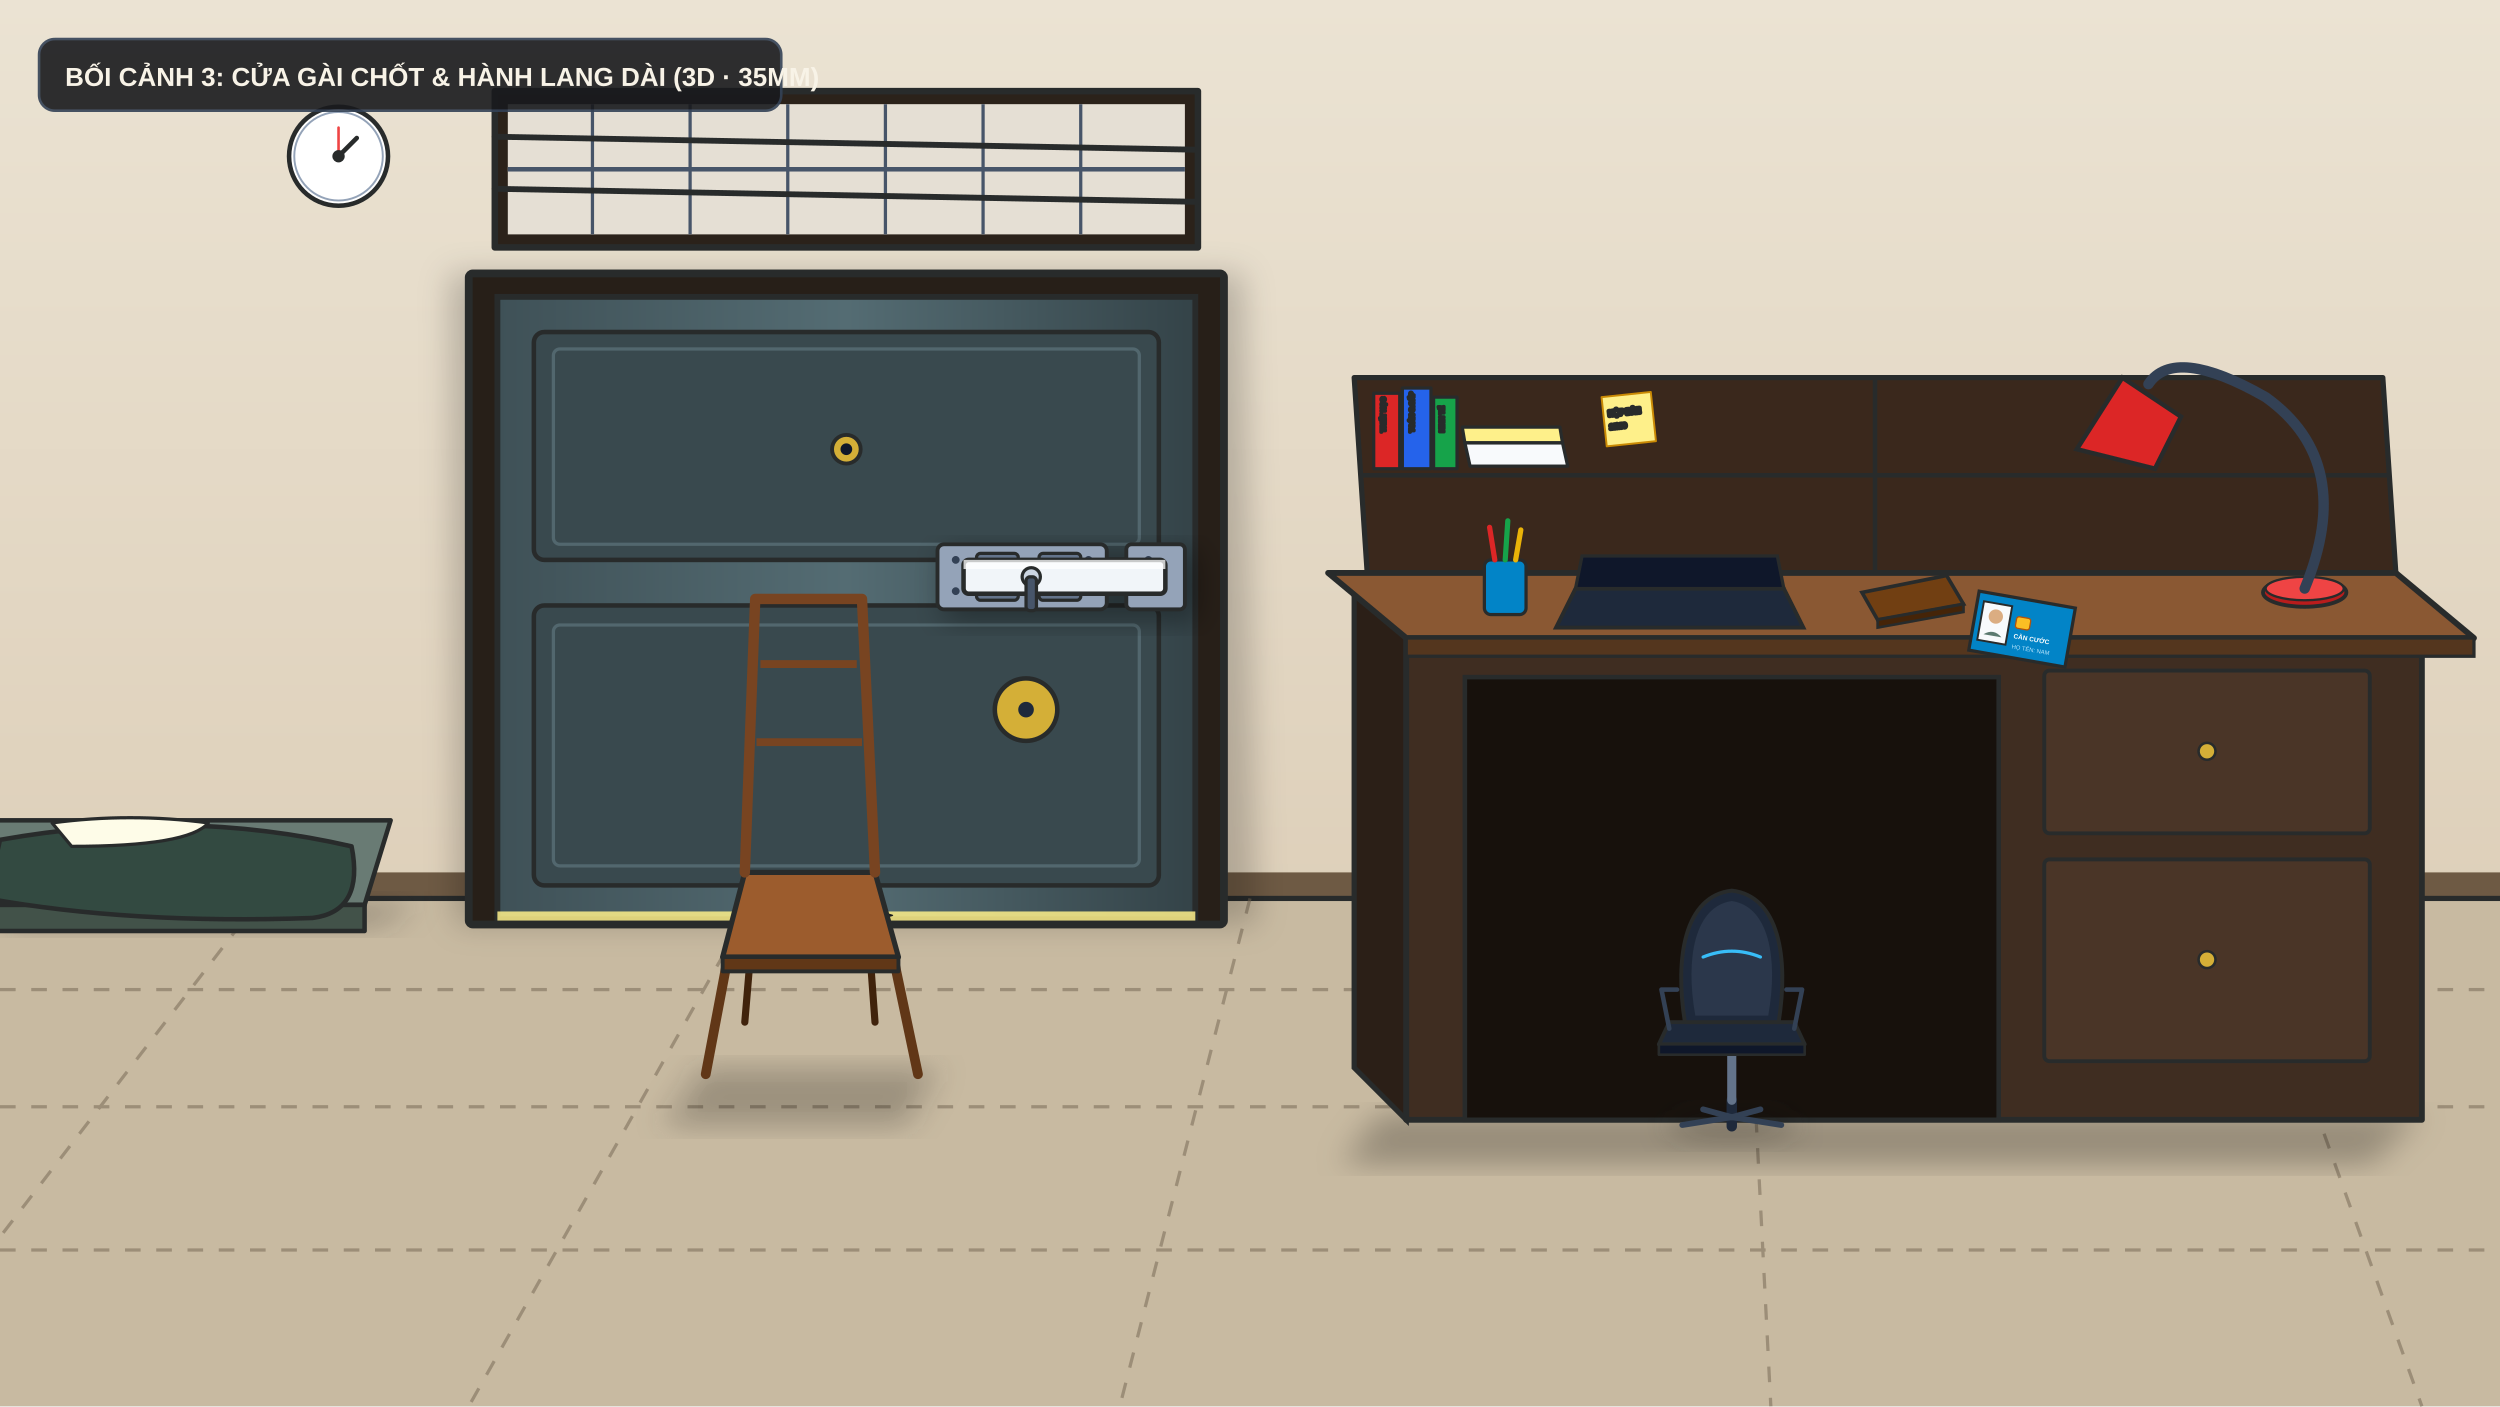
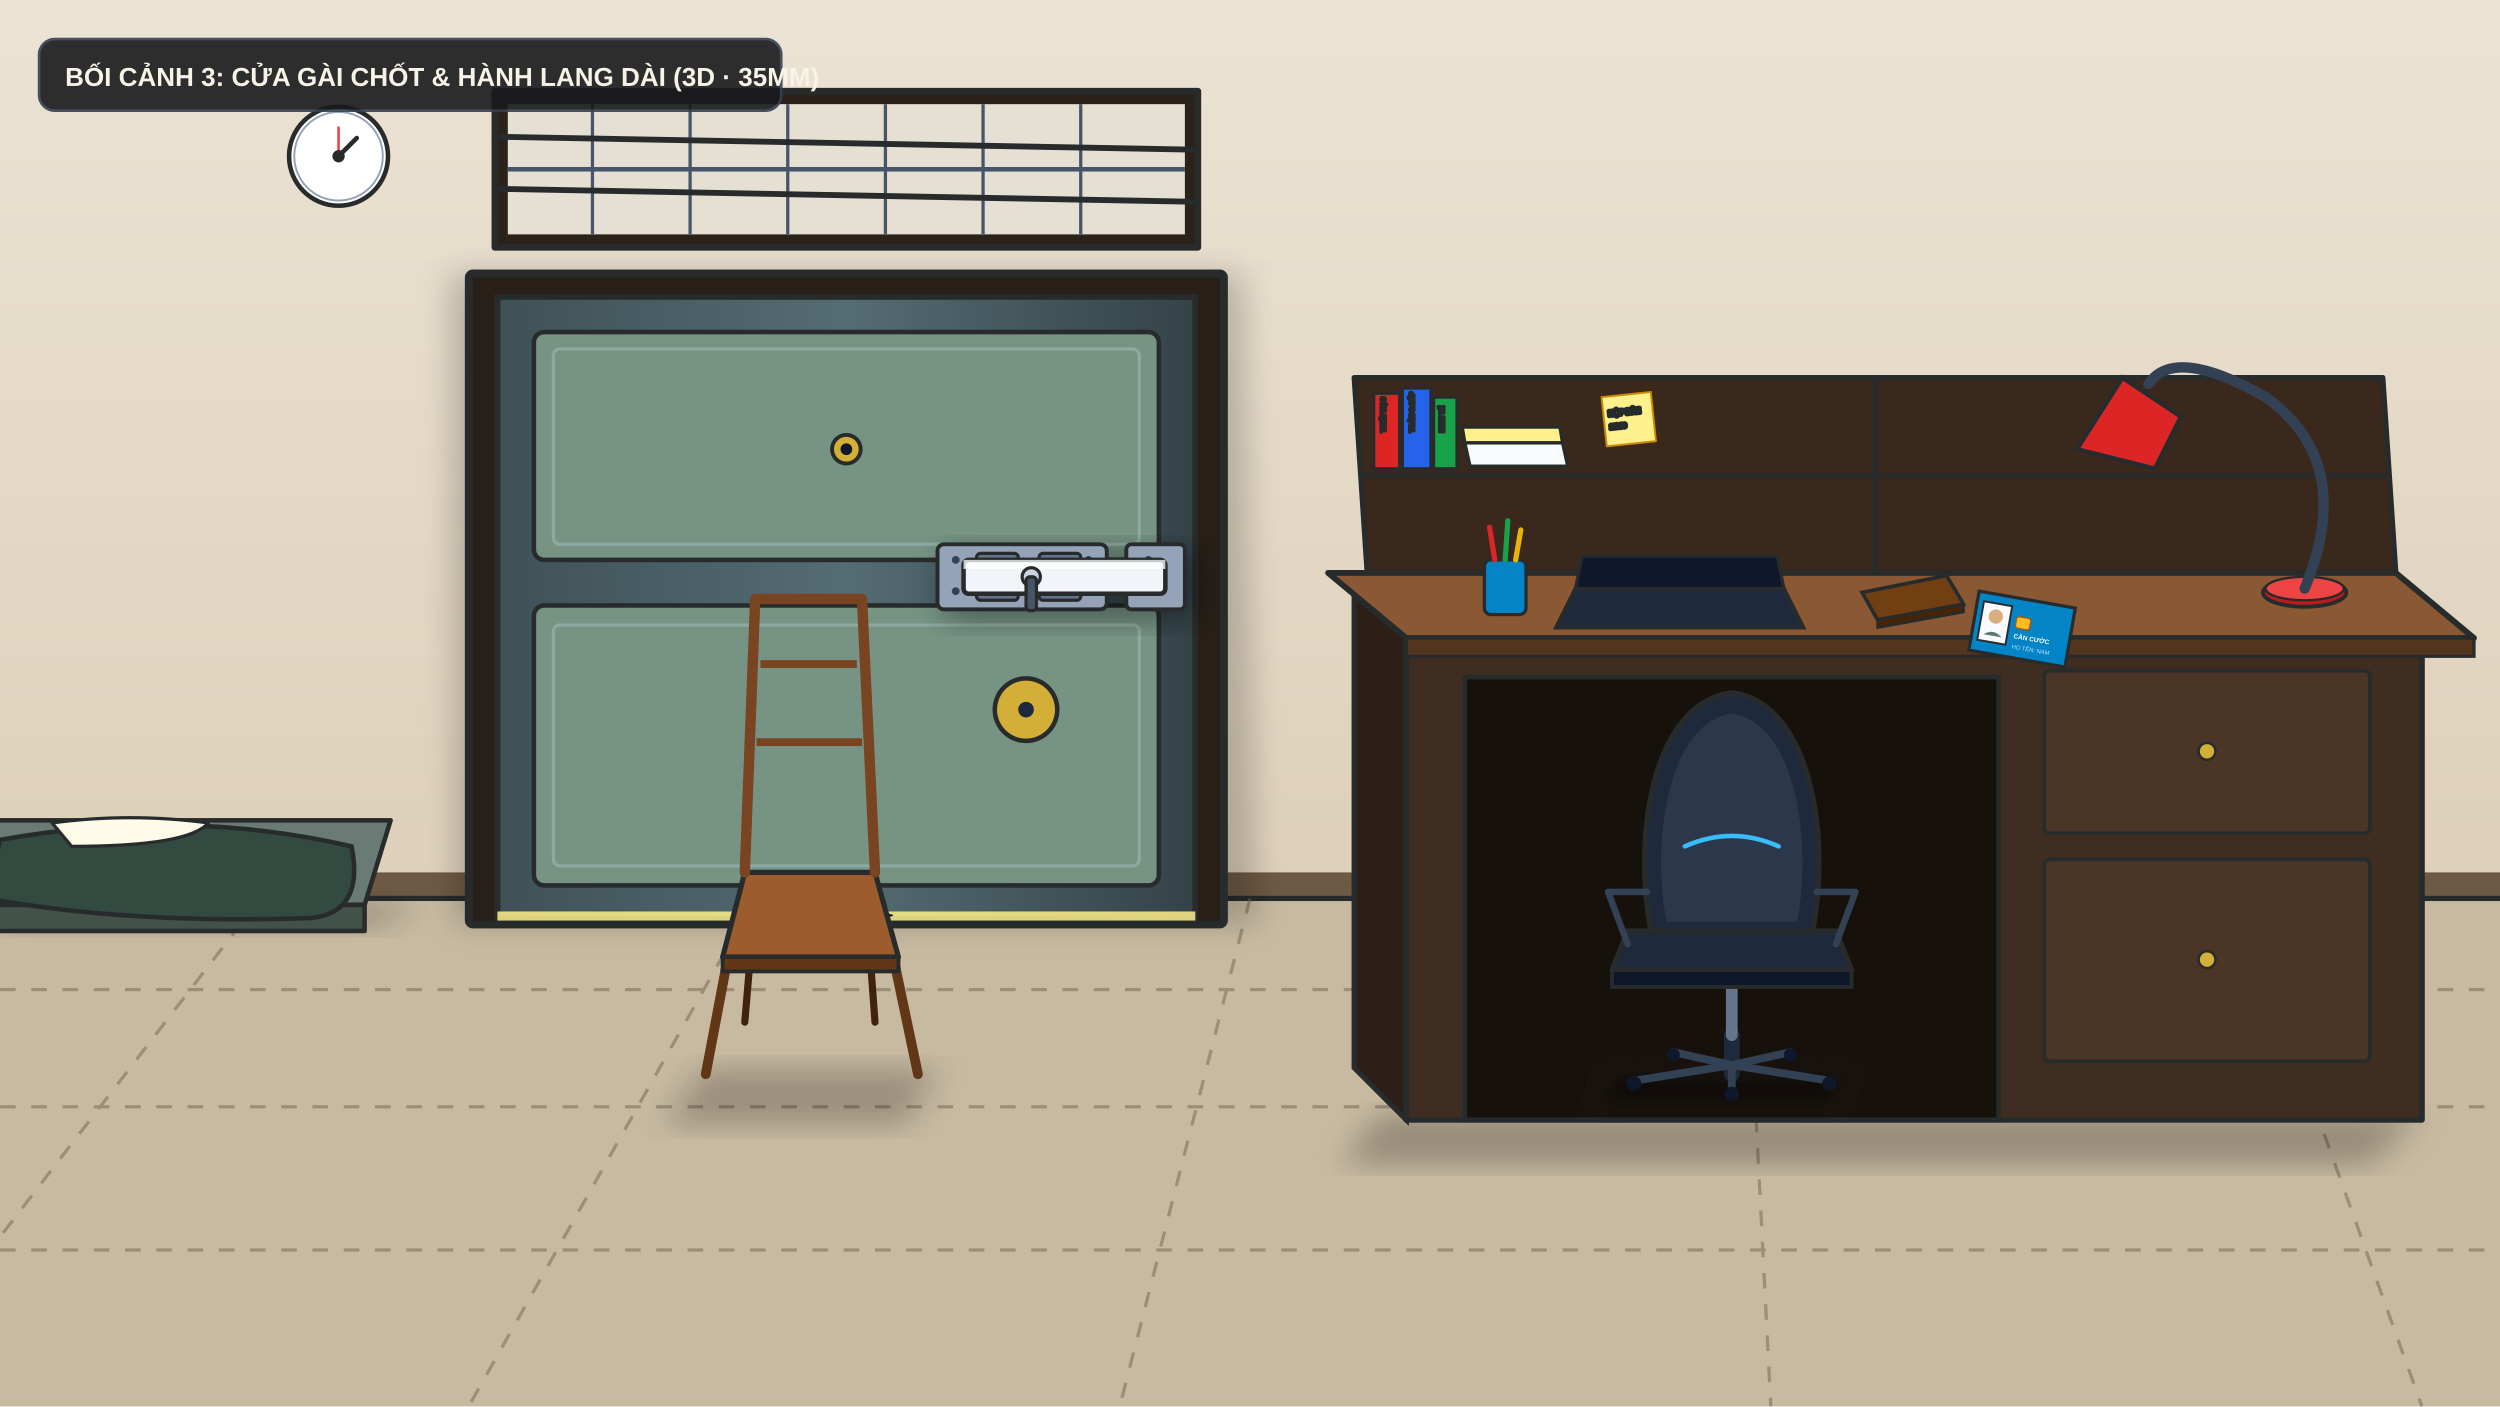
<svg xmlns="http://www.w3.org/2000/svg" width="1920" height="1080" viewBox="0 0 1920 1080">
  <defs>
    <linearGradient id="door-3d-grad" x1="0%" y1="0%" x2="100%" y2="0%">
      <stop offset="0%" stop-color="#3f5157" />
      <stop offset="50%" stop-color="#546c73" />
      <stop offset="100%" stop-color="#344348" />
    </linearGradient>
    <linearGradient id="wall-grad-scene3" x1="0%" y1="0%" x2="0%" y2="100%">
      <stop offset="0%" stop-color="#ebe3d3" />
      <stop offset="100%" stop-color="#ded0ba" />
    </linearGradient>
    <filter id="door-shadow" x="-20%" y="-20%" width="140%" height="140%">
      <feGaussianBlur stdDeviation="12" />
    </filter>
  </defs>
  <rect width="1920" height="690" fill="url(#wall-grad-scene3)" />
  <rect y="690" width="1920" height="390" fill="#c8baa1" />
  <rect y="670" width="1920" height="20" fill="#6e5a44" />
  <line x1="0" y1="690" x2="1920" y2="690" stroke="#282b2b" stroke-width="4" />
  <g stroke="#786955" stroke-width="2.5" opacity="0.55" stroke-dasharray="12 12">
    <line x1="200" y1="690" x2="-100" y2="1080" />
    <line x1="580" y1="690" x2="360" y2="1080" />
    <line x1="960" y1="690" x2="860" y2="1080" />
    <line x1="1340" y1="690" x2="1360" y2="1080" />
    <line x1="1720" y1="690" x2="1860" y2="1080" />
    <line x1="0" y1="760" x2="1920" y2="760" />
    <line x1="0" y1="850" x2="1920" y2="850" />
    <line x1="0" y1="960" x2="1920" y2="960" />
  </g>
  <g transform="translate(-80 570)" stroke="#282b2b" stroke-width="3.5" stroke-linejoin="round">
    <polygon points="60,120 400,120 370,145 40,145" fill="#000" opacity="0.2" filter="url(#door-shadow)" />
    <polygon points="60,60 380,60 360,125 40,125" fill="#697b74" stroke="#282b2b" stroke-width="3.5" />
    <polygon points="40,125 360,125 360,145 40,145" fill="#425249" stroke="#282b2b" stroke-width="3.5" />
    <path d="M80 75 Q220 50 350 80 Q360 130 320 135 Q180 140 70 120 Z" fill="#334a41" stroke="#282b2b" stroke-width="3.5" />
    <path d="M120 62 Q180 54 240 62 Q225 80 135 80 Z" fill="#fefce8" stroke="#282b2b" stroke-width="2.5" />
  </g>
  <g transform="translate(260 120)" stroke="#282b2b" stroke-width="3.5">
    <circle cx="0" cy="0" r="38" fill="#ffffff" />
    <circle cx="0" cy="0" r="34" fill="none" stroke="#94a3b8" stroke-width="1.5" />
    <line x1="0" y1="0" x2="14" y2="-14" stroke="#282b2b" stroke-width="3.5" stroke-linecap="round" />
    <line x1="0" y1="0" x2="0" y2="-22" stroke="#ef4444" stroke-width="2" stroke-linecap="round" />
    <circle cx="0" cy="0" r="3" fill="#282b2b" />
  </g>
  <g transform="translate(380 70)" stroke="#282b2b" stroke-width="4" stroke-linejoin="round">
    <rect x="0" y="0" width="540" height="120" fill="#2b221a" stroke="#282b2b" stroke-width="5" />
    <rect x="10" y="10" width="520" height="100" fill="#e5dfd4" stroke="none" />
    <line x1="10" y1="60" x2="530" y2="60" stroke="#475569" stroke-width="3.5" />
    <line x1="75" y1="10" x2="75" y2="110" stroke="#475569" stroke-width="2.5" />
    <line x1="150" y1="10" x2="150" y2="110" stroke="#475569" stroke-width="2.5" />
    <line x1="225" y1="10" x2="225" y2="110" stroke="#475569" stroke-width="2.5" />
    <line x1="300" y1="10" x2="300" y2="110" stroke="#475569" stroke-width="2.5" />
    <line x1="375" y1="10" x2="375" y2="110" stroke="#475569" stroke-width="2.5" />
    <line x1="450" y1="10" x2="450" y2="110" stroke="#475569" stroke-width="2.5" />
    <line x1="0" y1="35" x2="540" y2="45" stroke="#282b2b" stroke-width="4.5" stroke-linecap="round" />
    <line x1="0" y1="75" x2="540" y2="85" stroke="#282b2b" stroke-width="4.5" stroke-linecap="round" />
  </g>
  <g id="door-unit-scene3" transform="translate(360 210)">
    <polygon points="-15,0 595,0 605,500 -10,500" fill="#000" opacity="0.2" filter="url(#door-shadow)" />
    <rect x="0" y="0" width="580" height="500" fill="#271f18" stroke="#282b2b" stroke-width="6" rx="3" />
    <rect x="22" y="18" width="536" height="478" fill="url(#door-3d-grad)" stroke="#282b2b" stroke-width="4.5" />
-     <rect x="50" y="45" width="480" height="175" rx="8" fill="#39494e" stroke="#282b2b" stroke-width="3.5" />
-     <rect x="50" y="255" width="480" height="215" rx="8" fill="#39494e" stroke="#282b2b" stroke-width="3.5" />
-     <rect x="65" y="58" width="450" height="150" rx="5" fill="none" stroke="#52676e" stroke-width="2.5" />
-     <rect x="65" y="270" width="450" height="185" rx="5" fill="none" stroke="#52676e" stroke-width="2.5" />
+     <rect x="50" y="45" width="480" height="175" rx="8" fill="#769384" stroke="#282b2b" stroke-width="3.5" />
+     <rect x="50" y="255" width="480" height="215" rx="8" fill="#769384" stroke="#282b2b" stroke-width="3.5" />
+     <rect x="65" y="58" width="450" height="150" rx="5" fill="none" stroke="#8baaa0" stroke-width="2.5" />
+     <rect x="65" y="270" width="450" height="185" rx="5" fill="none" stroke="#8baaa0" stroke-width="2.5" />
    <circle cx="290" cy="135" r="11" fill="#d4af37" stroke="#282b2b" stroke-width="3" />
    <circle cx="290" cy="135" r="4.5" fill="#0f172a" stroke="none" />
    <g transform="translate(360 230)">
      <rect x="5" y="-18" width="195" height="55" rx="5" fill="#000" opacity="0.35" filter="url(#door-shadow)" />
      <rect x="0" y="-22" width="130" height="50" rx="5" fill="#94a3b8" stroke="#282b2b" stroke-width="3" />
      <circle cx="14" cy="-10" r="3" fill="#334155" stroke="none" />
      <circle cx="14" cy="14" r="3" fill="#334155" stroke="none" />
      <circle cx="116" cy="-10" r="3" fill="#334155" stroke="none" />
      <circle cx="116" cy="14" r="3" fill="#334155" stroke="none" />
      <rect x="145" y="-22" width="45" height="50" rx="4" fill="#94a3b8" stroke="#282b2b" stroke-width="3" />
      <circle cx="162" cy="-10" r="3" fill="#334155" stroke="none" />
      <circle cx="162" cy="14" r="3" fill="#334155" stroke="none" />
      <rect x="30" y="-15" width="32" height="36" rx="3" fill="#64748b" stroke="#282b2b" stroke-width="2.5" />
      <rect x="78" y="-15" width="32" height="36" rx="3" fill="#64748b" stroke="#282b2b" stroke-width="2.5" />
      <rect x="20" y="-10" width="155" height="26" rx="4" fill="#f1f5f9" stroke="#282b2b" stroke-width="3.5" />
      <rect x="20" y="-10" width="155" height="7" fill="#ffffff" opacity="0.75" stroke="none" />
      <circle cx="72" cy="3" r="7" fill="#cbd5e1" stroke="#282b2b" stroke-width="2.5" />
      <rect x="68" y="3" width="8" height="26" rx="3" fill="#475569" stroke="#282b2b" stroke-width="2.5" />
      <circle cx="68" cy="105" r="24" fill="#d4af37" stroke="#282b2b" stroke-width="3.5" />
      <circle cx="68" cy="105" r="6" fill="#1e293b" stroke="none" />
    </g>
    <rect x="22" y="490" width="536" height="7" fill="#fef08a" opacity="0.85" stroke="none" />
    <ellipse cx="290" cy="493" rx="36" ry="3" fill="#181a1d" stroke="none" />
  </g>
  <g transform="translate(560 610)" stroke="#282b2b" stroke-width="4" stroke-linejoin="round">
    <polygon points="-20,210 160,210 135,255 -50,255" fill="#000" opacity="0.22" filter="url(#door-shadow)" />
    <line x1="0" y1="120" x2="-18" y2="215" stroke="#613717" stroke-width="7.5" stroke-linecap="round" />
    <line x1="125" y1="120" x2="145" y2="215" stroke="#613717" stroke-width="7.5" stroke-linecap="round" />
    <line x1="20" y1="80" x2="12" y2="175" stroke="#40230c" stroke-width="5.5" stroke-linecap="round" />
    <line x1="105" y1="80" x2="112" y2="175" stroke="#40230c" stroke-width="5.5" stroke-linecap="round" />
    <polygon points="12,60 112,60 130,125 -5,125" fill="#9c5c2d" stroke="#282b2b" stroke-width="4" />
    <polygon points="-5,125 130,125 130,136 -5,136" fill="#613717" stroke="#282b2b" stroke-width="3" />
    <path d="M12 60 L20 -150 L102 -150 L112 60" fill="none" stroke="#784421" stroke-width="8" stroke-linecap="round" />
    <line x1="24" y1="-100" x2="98" y2="-100" stroke="#784421" stroke-width="6" />
    <line x1="21" y1="-40" x2="102" y2="-40" stroke="#784421" stroke-width="6" />
  </g>
  <g id="nam-study-desk-scene3" transform="translate(1080 430)">
    <polygon points="-20,425 780,425 740,465 -50,465" fill="#000" opacity="0.25" filter="url(#door-shadow)" />
    <g transform="translate(0 -140)" stroke="#282b2b" stroke-width="3.5" stroke-linejoin="round">
      <polygon points="-40,0 750,0 760,150 -30,150" fill="#3a281c" stroke="#282b2b" stroke-width="4" />
      <line x1="-35" y1="75" x2="755" y2="75" stroke="#282b2b" stroke-width="3.5" />
      <line x1="360" y1="0" x2="360" y2="150" stroke="#282b2b" stroke-width="3.5" />
      <g stroke="#282b2b" stroke-width="2.5">
        <rect x="-25" y="12" width="20" height="58" fill="#dc2626" />
        <text x="-16" y="42" font-family="Arial" font-size="5" font-weight="bold" fill="#fff" transform="rotate(-90 -16 42)">TRIẾT HỌC</text>
        <rect x="-3" y="8" width="22" height="62" fill="#2563eb" />
        <text x="6" y="42" font-family="Arial" font-size="5" font-weight="bold" fill="#fff" transform="rotate(-90 6 42)">TOÁN C.CẤP</text>
        <rect x="21" y="15" width="18" height="55" fill="#16a34a" />
        <text x="29" y="42" font-family="Arial" font-size="5" font-weight="bold" fill="#fff" transform="rotate(-90 29 42)">KINH TẾ</text>
        <polygon points="45,50 120,50 124,68 49,68" fill="#f8fafc" />
        <polygon points="43,38 118,38 120,50 45,50" fill="#fef08a" />
      </g>
      <rect x="150" y="15" width="38" height="38" fill="#fef08a" stroke="#ca8a04" stroke-width="1.5" transform="rotate(-6 150 15)" />
      <text x="154" y="30" font-family="Arial" font-size="5.5" font-weight="bold" fill="#854d0e" transform="rotate(-6 150 15)">NỘP BÀI!</text>
      <text x="154" y="40" font-family="Arial" font-size="4.5" fill="#b91c1c" transform="rotate(-6 150 15)">23h59</text>
    </g>
    <polygon points="-40,20 0,60 0,430 -40,390" fill="#2b1f17" stroke="#282b2b" stroke-width="4" />
    <polygon points="0,60 780,60 780,430 0,430" fill="#3f2d21" stroke="#282b2b" stroke-width="4.5" stroke-linejoin="round" />
    <rect x="45" y="90" width="410" height="340" fill="#17110c" stroke="#282b2b" stroke-width="3.5" />
    <g stroke="#282b2b" stroke-width="3">
      <rect x="490" y="85" width="250" height="125" rx="4" fill="#4a3527" />
      <circle cx="615" cy="147" r="6.5" fill="#d4af37" stroke-width="2" />
      <rect x="490" y="230" width="250" height="155" rx="4" fill="#4a3527" />
      <circle cx="615" cy="307" r="6.5" fill="#d4af37" stroke-width="2" />
    </g>
-     <g transform="translate(250 260)" stroke="#282b2b" stroke-width="3" stroke-linejoin="round">
-       <ellipse cx="0" cy="175" rx="50" ry="14" fill="#000" opacity="0.2" filter="url(#door-shadow)" />
-       <g stroke="#334155" stroke-width="4.5" stroke-linecap="round">
-         <line x1="0" y1="155" x2="0" y2="175" stroke="#1e293b" stroke-width="8" />
-         <line x1="0" y1="168" x2="-38" y2="174" />
-         <line x1="0" y1="168" x2="38" y2="174" />
-         <line x1="0" y1="168" x2="-22" y2="162" />
-         <line x1="0" y1="168" x2="22" y2="162" />
+     <g id="student-swivel-chair-scene3" transform="translate(250 280)" stroke="#282b2b" stroke-width="3.8" stroke-linejoin="round">
+       <polygon points="-95,110 95,110 80,145 -110,145" fill="#000" opacity="0.3" filter="url(#door-shadow)" />
+       <g stroke="#334155" stroke-width="6" stroke-linecap="round">
+         <line x1="0" y1="85" x2="0" y2="115" stroke="#1e293b" stroke-width="12" />
+         <line x1="0" y1="108" x2="-75" y2="120" />
+         <line x1="0" y1="108" x2="75" y2="120" />
+         <line x1="0" y1="108" x2="-45" y2="98" />
+         <line x1="0" y1="108" x2="45" y2="98" />
+         <line x1="0" y1="108" x2="0" y2="128" />
      </g>
-       <line x1="0" y1="155" x2="0" y2="115" stroke="#64748b" stroke-width="7" stroke-linecap="round" />
-       <polygon points="-48,95 48,95 56,112 -56,112" fill="#1e293b" stroke="#282b2b" stroke-width="3" />
-       <polygon points="-56,112 56,112 56,120 -56,120" fill="#0f172a" stroke="#282b2b" stroke-width="2" />
-       <path d="M-36 95 C-44 45 -36 -2 0 -6 C36 -2 44 45 36 95 Z" fill="#1e293b" stroke="#282b2b" stroke-width="3" />
-       <path d="M-28 90 C-36 45 -28 6 0 2 C28 6 36 45 28 90 Z" fill="#334155" opacity="0.6" stroke="none" />
-       <path d="M-22 45 Q0 36 22 45" fill="none" stroke="#38bdf8" stroke-width="2.5" stroke-linecap="round" />
-       <path d="M-48 100 L-54 70 L-42 70" fill="none" stroke="#334155" stroke-width="3.5" stroke-linecap="round" />
-       <path d="M48 100 L54 70 L42 70" fill="none" stroke="#334155" stroke-width="3.5" stroke-linecap="round" />
+       <circle cx="-75" cy="122" r="5.5" fill="#0f172a" stroke="none" />
+       <circle cx="75" cy="122" r="5.5" fill="#0f172a" stroke="none" />
+       <circle cx="-45" cy="100" r="5" fill="#0f172a" stroke="none" />
+       <circle cx="45" cy="100" r="5" fill="#0f172a" stroke="none" />
+       <circle cx="0" cy="130" r="5.5" fill="#0f172a" stroke="none" />
+       <line x1="0" y1="85" x2="0" y2="25" stroke="#64748b" stroke-width="9" stroke-linecap="round" />
+       <polygon points="-80,5 80,5 92,35 -92,35" fill="#1e293b" stroke="#282b2b" stroke-width="4" />
+       <polygon points="-92,35 92,35 92,48 -92,48" fill="#0f172a" stroke="#282b2b" stroke-width="3" />
+       <path d="M-62 5 C-76 -65 -62 -170 0 -178 C62 -170 76 -65 62 5 Z" fill="#1e293b" stroke="#282b2b" stroke-width="4" />
+       <path d="M-50 -2 C-62 -60 -50 -155 0 -162 C50 -155 62 -60 50 -2 Z" fill="#334155" opacity="0.65" stroke="none" />
+       <path d="M-36 -60 Q0 -76 36 -60" fill="none" stroke="#38bdf8" stroke-width="3.5" stroke-linecap="round" />
+       <g stroke="#334155" stroke-width="5" stroke-linecap="round">
+         <path d="M-80 15 L-95 -25 L-65 -25" fill="none" />
+         <path d="M80 15 L95 -25 L65 -25" fill="none" />
+       </g>
    </g>
    <polygon points="-60,10 760,10 820,60 0,60" fill="#8a5833" stroke="#282b2b" stroke-width="4.5" stroke-linejoin="round" />
    <polygon points="0,60 820,60 820,74 0,74" fill="#54361e" stroke="#282b2b" stroke-width="2.5" />
    <g transform="translate(690 25)">
      <ellipse cx="0" cy="0" rx="32" ry="11" fill="#b91c1c" stroke="#282b2b" stroke-width="3" />
      <ellipse cx="0" cy="-3" rx="30" ry="9" fill="#ef4444" stroke="#282b2b" stroke-width="1.8" />
      <path d="M0 -3 Q40 -100 -30 -150 Q-100 -190 -120 -160" fill="none" stroke="#334155" stroke-width="8" stroke-linecap="round" />
      <path d="M-140 -165 L-95 -135 L-115 -95 L-175 -110 Z" fill="#dc2626" stroke="#282b2b" stroke-width="3.5" />
    </g>
    <g transform="translate(60 15)">
      <rect x="0" y="-15" width="32" height="42" rx="5" fill="#0284c7" stroke="#282b2b" stroke-width="2.5" />
      <line x1="8" y1="-15" x2="4" y2="-40" stroke="#dc2626" stroke-width="4" stroke-linecap="round" />
      <line x1="16" y1="-15" x2="18" y2="-45" stroke="#16a34a" stroke-width="4" stroke-linecap="round" />
      <line x1="24" y1="-15" x2="28" y2="-38" stroke="#eab308" stroke-width="4" stroke-linecap="round" />
    </g>
    <g transform="translate(210 22)">
      <polygon points="-80,0 80,0 95,30 -95,30" fill="#1e293b" stroke="#282b2b" stroke-width="3" />
      <polygon points="-80,0 80,0 75,-25 -75,-25" fill="#0f172a" stroke="#282b2b" stroke-width="2.5" />
    </g>
    <g transform="translate(350 20)">
      <polygon points="0,5 65,-8 78,14 12,26" fill="#713f12" stroke="#282b2b" stroke-width="2.8" />
      <polygon points="12,26 78,14 78,20 12,32" fill="#452408" stroke="#282b2b" stroke-width="2" />
    </g>
    <g transform="translate(440 24) rotate(10)">
      <polygon points="0,0 75,0 75,46 0,46" fill="#0284c7" stroke="#282b2b" stroke-width="2.5" />
      <rect x="5" y="7" width="22" height="30" fill="#f8fafc" stroke="#282b2b" stroke-width="1.5" />
      <circle cx="16" cy="17" r="5.5" fill="#dbad82" />
      <path d="M9 32 Q16 26 23 32 Z" fill="#5c7a70" />
      <rect x="32" y="14" width="11" height="9" rx="2" fill="#fbbf24" stroke="#b45309" stroke-width="1" />
      <text x="32" y="31" font-family="Arial" font-size="5" font-weight="bold" fill="#fff">CĂN CƯỚC</text>
      <text x="32" y="39" font-family="Arial" font-size="4.5" fill="#bae6fd">HỌ TÊN: NAM</text>
    </g>
  </g>
  <rect x="30" y="30" width="570" height="55" rx="12" fill="#181a1d" opacity="0.9" stroke="#334155" stroke-width="2" />
  <text x="50" y="66" font-family="Arial, sans-serif" font-size="20" font-weight="bold" fill="#f8f3e7">BỐI CẢNH 3: CỬA GÀI CHỐT &amp; HÀNH LANG DÀI (3D · 35MM)</text>
</svg>
